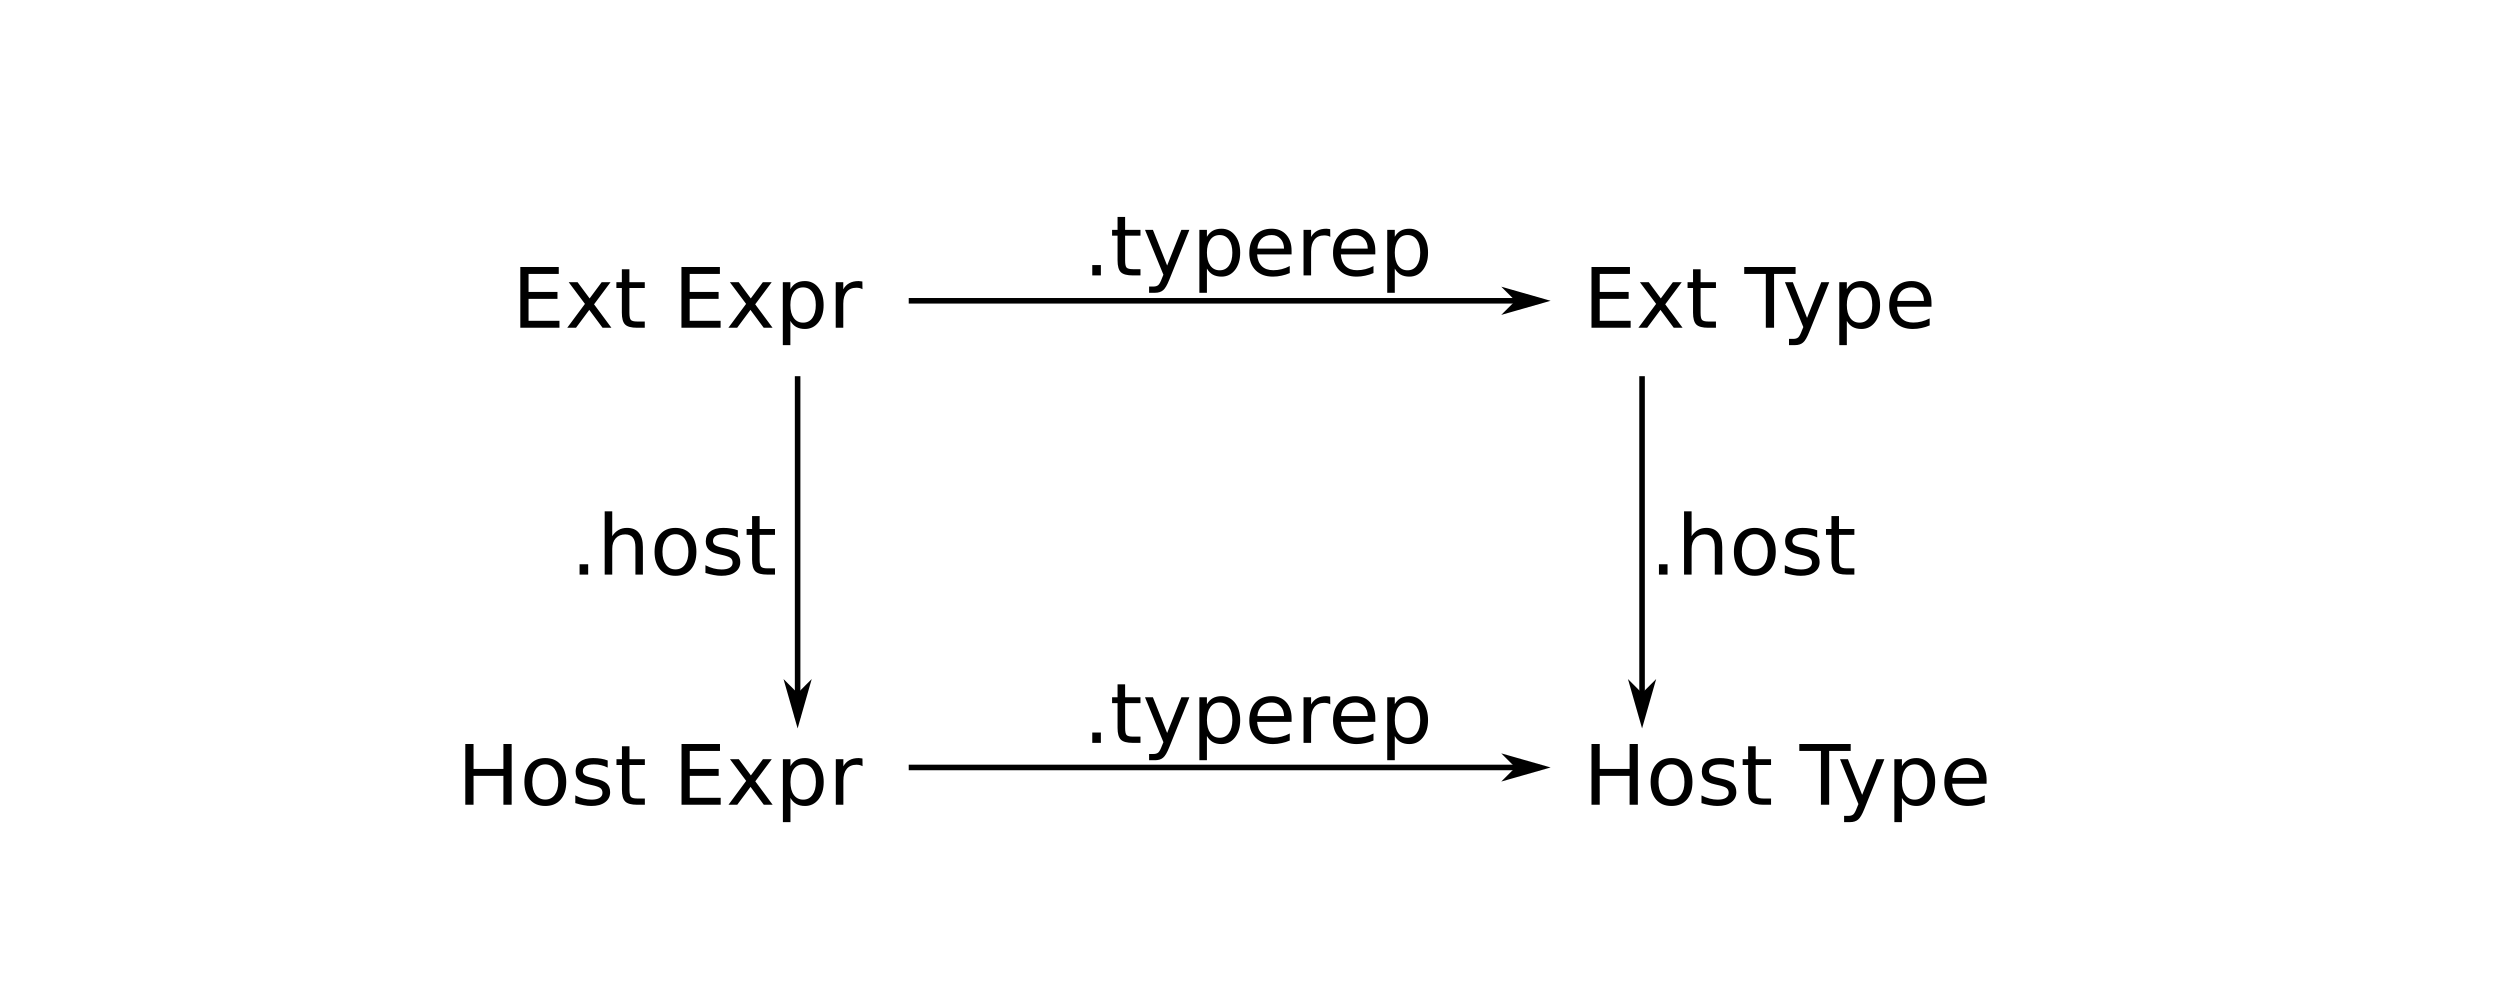
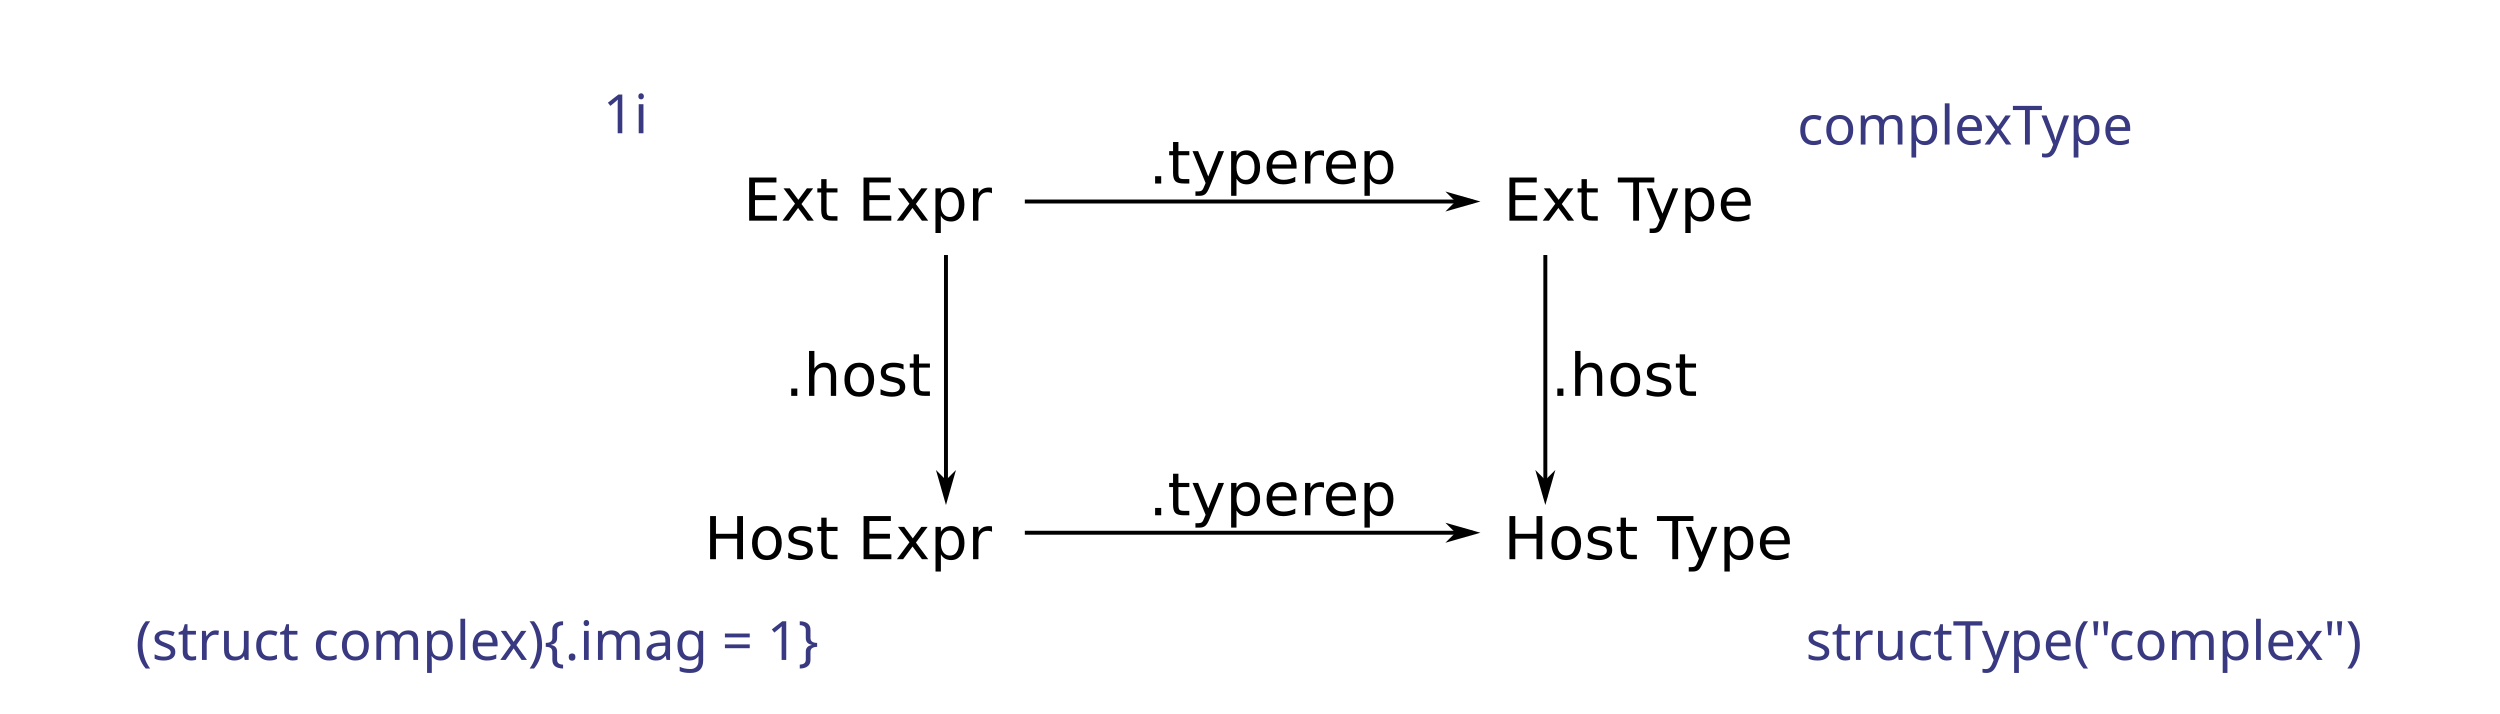
- <svg xmlns="http://www.w3.org/2000/svg" width="5in" height="2in" viewBox="0 0 450 180" id="svg4232" version="1.1">
+ <svg xmlns="http://www.w3.org/2000/svg" width="7.043in" height="2.01in" viewBox="0 0 633.832 180.938" id="svg4232" version="1.1">
  <defs id="defs4234">
    <marker orient="auto" refY="0" refX="0" id="marker18824" style="overflow:visible">
      <path id="path18826" d="M 0,0 5,-5 -12.5,0 5,5 0,0 Z" style="fill:#000000;fill-opacity:1;fill-rule:evenodd;stroke:#000000;stroke-width:1pt;stroke-opacity:1" transform="matrix(-0.4,0,0,-0.4,-4,0)" />
    </marker>
    <marker orient="auto" refY="0" refX="0" id="marker18256" style="overflow:visible">
      <path id="path18258" d="M 0,0 5,-5 -12.5,0 5,5 0,0 Z" style="fill:#000000;fill-opacity:1;fill-rule:evenodd;stroke:#000000;stroke-width:1pt;stroke-opacity:1" transform="matrix(-0.4,0,0,-0.4,-4,0)" />
    </marker>
    <marker orient="auto" refY="0" refX="0" id="marker17700" style="overflow:visible">
      <path id="path17702" d="M 0,0 5,-5 -12.5,0 5,5 0,0 Z" style="fill:#000000;fill-opacity:1;fill-rule:evenodd;stroke:#000000;stroke-width:1pt;stroke-opacity:1" transform="matrix(-0.4,0,0,-0.4,-4,0)" />
    </marker>
    <marker orient="auto" refY="0" refX="0" id="marker17156" style="overflow:visible">
      <path id="path17158" d="M 0,0 5,-5 -12.5,0 5,5 0,0 Z" style="fill:#000000;fill-opacity:1;fill-rule:evenodd;stroke:#000000;stroke-width:1pt;stroke-opacity:1" transform="matrix(-0.4,0,0,-0.4,-4,0)" />
    </marker>
    <marker orient="auto" refY="0" refX="0" id="marker16624" style="overflow:visible">
      <path id="path16626" d="M 0,0 5,-5 -12.5,0 5,5 0,0 Z" style="fill:#000000;fill-opacity:1;fill-rule:evenodd;stroke:#000000;stroke-width:1pt;stroke-opacity:1" transform="matrix(-0.4,0,0,-0.4,-4,0)" />
    </marker>
    <marker orient="auto" refY="0" refX="0" id="marker16104" style="overflow:visible">
      <path id="path16106" d="M 0,0 5,-5 -12.5,0 5,5 0,0 Z" style="fill:#000000;fill-opacity:1;fill-rule:evenodd;stroke:#000000;stroke-width:1pt;stroke-opacity:1" transform="matrix(-0.4,0,0,-0.4,-4,0)" />
    </marker>
    <marker orient="auto" refY="0" refX="0" id="marker15596" style="overflow:visible">
      <path id="path15598" d="M 0,0 5,-5 -12.5,0 5,5 0,0 Z" style="fill:#000000;fill-opacity:1;fill-rule:evenodd;stroke:#000000;stroke-width:1pt;stroke-opacity:1" transform="matrix(-0.4,0,0,-0.4,-4,0)" />
    </marker>
    <marker orient="auto" refY="0" refX="0" id="marker15100" style="overflow:visible">
      <path id="path15102" d="M 0,0 5,-5 -12.5,0 5,5 0,0 Z" style="fill:#000000;fill-opacity:1;fill-rule:evenodd;stroke:#000000;stroke-width:1pt;stroke-opacity:1" transform="matrix(-0.4,0,0,-0.4,-4,0)" />
    </marker>
    <marker orient="auto" refY="0" refX="0" id="marker14616" style="overflow:visible">
      <path id="path14618" d="M 0,0 5,-5 -12.5,0 5,5 0,0 Z" style="fill:#000000;fill-opacity:1;fill-rule:evenodd;stroke:#000000;stroke-width:1pt;stroke-opacity:1" transform="matrix(-0.4,0,0,-0.4,-4,0)" />
    </marker>
    <marker orient="auto" refY="0" refX="0" id="marker14144" style="overflow:visible">
      <path id="path14146" d="M 0,0 5,-5 -12.5,0 5,5 0,0 Z" style="fill:#000000;fill-opacity:1;fill-rule:evenodd;stroke:#000000;stroke-width:1pt;stroke-opacity:1" transform="matrix(-0.4,0,0,-0.4,-4,0)" />
    </marker>
    <marker orient="auto" refY="0" refX="0" id="marker13684" style="overflow:visible">
      <path id="path13686" d="M 0,0 5,-5 -12.5,0 5,5 0,0 Z" style="fill:#000000;fill-opacity:1;fill-rule:evenodd;stroke:#000000;stroke-width:1pt;stroke-opacity:1" transform="matrix(-0.4,0,0,-0.4,-4,0)" />
    </marker>
    <marker orient="auto" refY="0" refX="0" id="marker13236" style="overflow:visible">
      <path id="path13238" d="M 0,0 5,-5 -12.5,0 5,5 0,0 Z" style="fill:#000000;fill-opacity:1;fill-rule:evenodd;stroke:#000000;stroke-width:1pt;stroke-opacity:1" transform="matrix(-0.4,0,0,-0.4,-4,0)" />
    </marker>
    <marker orient="auto" refY="0" refX="0" id="marker12800" style="overflow:visible">
      <path id="path12802" d="M 0,0 5,-5 -12.5,0 5,5 0,0 Z" style="fill:#000000;fill-opacity:1;fill-rule:evenodd;stroke:#000000;stroke-width:1pt;stroke-opacity:1" transform="matrix(-0.4,0,0,-0.4,-4,0)" />
    </marker>
    <marker orient="auto" refY="0" refX="0" id="marker12376" style="overflow:visible">
      <path id="path12378" d="M 0,0 5,-5 -12.5,0 5,5 0,0 Z" style="fill:#000000;fill-opacity:1;fill-rule:evenodd;stroke:#000000;stroke-width:1pt;stroke-opacity:1" transform="matrix(-0.4,0,0,-0.4,-4,0)" />
    </marker>
    <marker orient="auto" refY="0" refX="0" id="marker11964" style="overflow:visible">
      <path id="path11966" d="M 0,0 5,-5 -12.5,0 5,5 0,0 Z" style="fill:#000000;fill-opacity:1;fill-rule:evenodd;stroke:#000000;stroke-width:1pt;stroke-opacity:1" transform="matrix(-0.4,0,0,-0.4,-4,0)" />
    </marker>
    <marker orient="auto" refY="0" refX="0" id="marker11564" style="overflow:visible">
      <path id="path11566" d="M 0,0 5,-5 -12.5,0 5,5 0,0 Z" style="fill:#000000;fill-opacity:1;fill-rule:evenodd;stroke:#000000;stroke-width:1pt;stroke-opacity:1" transform="matrix(-0.4,0,0,-0.4,-4,0)" />
    </marker>
    <marker orient="auto" refY="0" refX="0" id="marker11176" style="overflow:visible">
      <path id="path11178" d="M 0,0 5,-5 -12.5,0 5,5 0,0 Z" style="fill:#000000;fill-opacity:1;fill-rule:evenodd;stroke:#000000;stroke-width:1pt;stroke-opacity:1" transform="matrix(-0.4,0,0,-0.4,-4,0)" />
    </marker>
    <marker orient="auto" refY="0" refX="0" id="marker10800" style="overflow:visible">
      <path id="path10802" d="M 0,0 5,-5 -12.5,0 5,5 0,0 Z" style="fill:#000000;fill-opacity:1;fill-rule:evenodd;stroke:#000000;stroke-width:1pt;stroke-opacity:1" transform="matrix(-0.4,0,0,-0.4,-4,0)" />
    </marker>
    <marker orient="auto" refY="0" refX="0" id="marker10436" style="overflow:visible">
      <path id="path10438" d="M 0,0 5,-5 -12.5,0 5,5 0,0 Z" style="fill:#000000;fill-opacity:1;fill-rule:evenodd;stroke:#000000;stroke-width:1pt;stroke-opacity:1" transform="matrix(-0.4,0,0,-0.4,-4,0)" />
    </marker>
    <marker orient="auto" refY="0" refX="0" id="marker10084" style="overflow:visible">
      <path id="path10086" d="M 0,0 5,-5 -12.5,0 5,5 0,0 Z" style="fill:#000000;fill-opacity:1;fill-rule:evenodd;stroke:#000000;stroke-width:1pt;stroke-opacity:1" transform="matrix(-0.4,0,0,-0.4,-4,0)" />
    </marker>
    <marker orient="auto" refY="0" refX="0" id="marker9744" style="overflow:visible">
      <path id="path9746" d="M 0,0 5,-5 -12.5,0 5,5 0,0 Z" style="fill:#000000;fill-opacity:1;fill-rule:evenodd;stroke:#000000;stroke-width:1pt;stroke-opacity:1" transform="matrix(-0.4,0,0,-0.4,-4,0)" />
    </marker>
    <marker orient="auto" refY="0" refX="0" id="marker9416" style="overflow:visible">
      <path id="path9418" d="M 0,0 5,-5 -12.5,0 5,5 0,0 Z" style="fill:#000000;fill-opacity:1;fill-rule:evenodd;stroke:#000000;stroke-width:1pt;stroke-opacity:1" transform="matrix(-0.4,0,0,-0.4,-4,0)" />
    </marker>
    <marker style="overflow:visible" id="marker9066" refX="0" refY="0" orient="auto">
      <path transform="matrix(-0.4,0,0,-0.4,-4,0)" style="fill:#000000;fill-opacity:1;fill-rule:evenodd;stroke:#000000;stroke-width:1pt;stroke-opacity:1" d="M 0,0 5,-5 -12.5,0 5,5 0,0 Z" id="path9068" />
    </marker>
    <marker style="overflow:visible" id="marker8762" refX="0" refY="0" orient="auto">
      <path transform="matrix(-0.4,0,0,-0.4,-4,0)" style="fill:#000000;fill-opacity:1;fill-rule:evenodd;stroke:#000000;stroke-width:1pt;stroke-opacity:1" d="M 0,0 5,-5 -12.5,0 5,5 0,0 Z" id="path8764" />
    </marker>
    <marker style="overflow:visible" id="marker8470" refX="0" refY="0" orient="auto">
      <path transform="matrix(-0.4,0,0,-0.4,-4,0)" style="fill:#000000;fill-opacity:1;fill-rule:evenodd;stroke:#000000;stroke-width:1pt;stroke-opacity:1" d="M 0,0 5,-5 -12.5,0 5,5 0,0 Z" id="path8472" />
    </marker>
    <marker style="overflow:visible" id="marker8190" refX="0" refY="0" orient="auto">
      <path transform="matrix(-0.4,0,0,-0.4,-4,0)" style="fill:#000000;fill-opacity:1;fill-rule:evenodd;stroke:#000000;stroke-width:1pt;stroke-opacity:1" d="M 0,0 5,-5 -12.5,0 5,5 0,0 Z" id="path8192" />
    </marker>
    <marker style="overflow:visible" id="marker7922" refX="0" refY="0" orient="auto">
      <path transform="matrix(-0.4,0,0,-0.4,-4,0)" style="fill:#000000;fill-opacity:1;fill-rule:evenodd;stroke:#000000;stroke-width:1pt;stroke-opacity:1" d="M 0,0 5,-5 -12.5,0 5,5 0,0 Z" id="path7924" />
    </marker>
    <marker style="overflow:visible" id="marker7666" refX="0" refY="0" orient="auto">
      <path transform="matrix(-0.4,0,0,-0.4,-4,0)" style="fill:#000000;fill-opacity:1;fill-rule:evenodd;stroke:#000000;stroke-width:1pt;stroke-opacity:1" d="M 0,0 5,-5 -12.5,0 5,5 0,0 Z" id="path7668" />
    </marker>
    <marker style="overflow:visible" id="marker7422" refX="0" refY="0" orient="auto">
      <path transform="matrix(-0.4,0,0,-0.4,-4,0)" style="fill:#000000;fill-opacity:1;fill-rule:evenodd;stroke:#000000;stroke-width:1pt;stroke-opacity:1" d="M 0,0 5,-5 -12.5,0 5,5 0,0 Z" id="path7424" />
    </marker>
    <marker style="overflow:visible" id="marker7190" refX="0" refY="0" orient="auto">
      <path transform="matrix(-0.4,0,0,-0.4,-4,0)" style="fill:#000000;fill-opacity:1;fill-rule:evenodd;stroke:#000000;stroke-width:1pt;stroke-opacity:1" d="M 0,0 5,-5 -12.5,0 5,5 0,0 Z" id="path7192" />
    </marker>
    <marker style="overflow:visible" id="marker6970" refX="0" refY="0" orient="auto">
      <path transform="matrix(-0.4,0,0,-0.4,-4,0)" style="fill:#000000;fill-opacity:1;fill-rule:evenodd;stroke:#000000;stroke-width:1pt;stroke-opacity:1" d="M 0,0 5,-5 -12.5,0 5,5 0,0 Z" id="path6972" />
    </marker>
    <marker style="overflow:visible" id="marker6762" refX="0" refY="0" orient="auto">
      <path transform="matrix(-0.4,0,0,-0.4,-4,0)" style="fill:#000000;fill-opacity:1;fill-rule:evenodd;stroke:#000000;stroke-width:1pt;stroke-opacity:1" d="M 0,0 5,-5 -12.5,0 5,5 0,0 Z" id="path6764" />
    </marker>
    <marker style="overflow:visible" id="marker6566" refX="0" refY="0" orient="auto">
      <path transform="matrix(-0.4,0,0,-0.4,-4,0)" style="fill:#000000;fill-opacity:1;fill-rule:evenodd;stroke:#000000;stroke-width:1pt;stroke-opacity:1" d="M 0,0 5,-5 -12.5,0 5,5 0,0 Z" id="path6568" />
    </marker>
    <marker style="overflow:visible" id="marker6382" refX="0" refY="0" orient="auto">
      <path transform="matrix(-0.4,0,0,-0.4,-4,0)" style="fill:#000000;fill-opacity:1;fill-rule:evenodd;stroke:#000000;stroke-width:1pt;stroke-opacity:1" d="M 0,0 5,-5 -12.5,0 5,5 0,0 Z" id="path6384" />
    </marker>
    <marker style="overflow:visible" id="marker6210" refX="0" refY="0" orient="auto">
      <path transform="matrix(-0.4,0,0,-0.4,-4,0)" style="fill:#000000;fill-opacity:1;fill-rule:evenodd;stroke:#000000;stroke-width:1pt;stroke-opacity:1" d="M 0,0 5,-5 -12.5,0 5,5 0,0 Z" id="path6212" />
    </marker>
    <marker style="overflow:visible" id="marker6050" refX="0" refY="0" orient="auto">
      <path transform="matrix(-0.4,0,0,-0.4,-4,0)" style="fill:#000000;fill-opacity:1;fill-rule:evenodd;stroke:#000000;stroke-width:1pt;stroke-opacity:1" d="M 0,0 5,-5 -12.5,0 5,5 0,0 Z" id="path6052" />
    </marker>
    <marker style="overflow:visible" id="marker5902" refX="0" refY="0" orient="auto">
      <path transform="matrix(-0.4,0,0,-0.4,-4,0)" style="fill:#000000;fill-opacity:1;fill-rule:evenodd;stroke:#000000;stroke-width:1pt;stroke-opacity:1" d="M 0,0 5,-5 -12.5,0 5,5 0,0 Z" id="path5904" />
    </marker>
    <marker style="overflow:visible" id="marker5766" refX="0" refY="0" orient="auto">
      <path transform="matrix(-0.4,0,0,-0.4,-4,0)" style="fill:#000000;fill-opacity:1;fill-rule:evenodd;stroke:#000000;stroke-width:1pt;stroke-opacity:1" d="M 0,0 5,-5 -12.5,0 5,5 0,0 Z" id="path5768" />
    </marker>
    <marker style="overflow:visible" id="marker5642" refX="0" refY="0" orient="auto">
      <path transform="matrix(-0.4,0,0,-0.4,-4,0)" style="fill:#000000;fill-opacity:1;fill-rule:evenodd;stroke:#000000;stroke-width:1pt;stroke-opacity:1" d="M 0,0 5,-5 -12.5,0 5,5 0,0 Z" id="path5644" />
    </marker>
    <marker style="overflow:visible" id="marker5530" refX="0" refY="0" orient="auto">
      <path transform="matrix(-0.4,0,0,-0.4,-4,0)" style="fill:#000000;fill-opacity:1;fill-rule:evenodd;stroke:#000000;stroke-width:1pt;stroke-opacity:1" d="M 0,0 5,-5 -12.5,0 5,5 0,0 Z" id="path5532" />
    </marker>
    <marker style="overflow:visible" id="marker5430" refX="0" refY="0" orient="auto">
      <path transform="matrix(-0.4,0,0,-0.4,-4,0)" style="fill:#000000;fill-opacity:1;fill-rule:evenodd;stroke:#000000;stroke-width:1pt;stroke-opacity:1" d="M 0,0 5,-5 -12.5,0 5,5 0,0 Z" id="path5432" />
    </marker>
    <marker style="overflow:visible" id="marker5342" refX="0" refY="0" orient="auto">
      <path transform="matrix(-0.4,0,0,-0.4,-4,0)" style="fill:#000000;fill-opacity:1;fill-rule:evenodd;stroke:#000000;stroke-width:1pt;stroke-opacity:1" d="M 0,0 5,-5 -12.5,0 5,5 0,0 Z" id="path5344" />
    </marker>
    <marker style="overflow:visible" id="marker5266" refX="0" refY="0" orient="auto">
      <path transform="matrix(-0.4,0,0,-0.4,-4,0)" style="fill:#000000;fill-opacity:1;fill-rule:evenodd;stroke:#000000;stroke-width:1pt;stroke-opacity:1" d="M 0,0 5,-5 -12.5,0 5,5 0,0 Z" id="path5268" />
    </marker>
    <marker style="overflow:visible" id="marker5202" refX="0" refY="0" orient="auto">
      <path transform="matrix(-0.4,0,0,-0.4,-4,0)" style="fill:#000000;fill-opacity:1;fill-rule:evenodd;stroke:#000000;stroke-width:1pt;stroke-opacity:1" d="M 0,0 5,-5 -12.5,0 5,5 0,0 Z" id="path5204" />
    </marker>
    <marker style="overflow:visible" id="marker5150" refX="0" refY="0" orient="auto">
      <path transform="matrix(-0.4,0,0,-0.4,-4,0)" style="fill:#000000;fill-opacity:1;fill-rule:evenodd;stroke:#000000;stroke-width:1pt;stroke-opacity:1" d="M 0,0 5,-5 -12.5,0 5,5 0,0 Z" id="path5152" />
    </marker>
    <marker style="overflow:visible" id="marker5110" refX="0" refY="0" orient="auto">
      <path transform="matrix(-0.4,0,0,-0.4,-4,0)" style="fill:#000000;fill-opacity:1;fill-rule:evenodd;stroke:#000000;stroke-width:1pt;stroke-opacity:1" d="M 0,0 5,-5 -12.5,0 5,5 0,0 Z" id="path5112" />
    </marker>
    <marker orient="auto" refY="0" refX="0" id="Arrow1Mend" style="overflow:visible">
      <path id="path4811" d="M 0,0 5,-5 -12.5,0 5,5 0,0 Z" style="fill:#000000;fill-opacity:1;fill-rule:evenodd;stroke:#000000;stroke-width:1pt;stroke-opacity:1" transform="matrix(-0.4,0,0,-0.4,-4,0)" />
    </marker>
  </defs>
-   <g id="layer1" transform="translate(0,-872.3622)">
+   <g id="layer1" transform="translate(96.24212,-875.4014)">
    <text xml:space="preserve" style="font-style:normal;font-weight:normal;font-size:15px;line-height:125%;font-family:'Bitstream Vera Sans';letter-spacing:0px;word-spacing:0px;fill:#000000;fill-opacity:1;stroke:none;stroke-width:1px;stroke-linecap:butt;stroke-linejoin:miter;stroke-opacity:1" x="92.188" y="931.362" id="text4780">
      <tspan id="tspan4782" x="92.188" y="931.362">Ext Expr</tspan>
    </text>
    <text xml:space="preserve" style="font-style:normal;font-weight:normal;font-size:15px;line-height:125%;font-family:'Bitstream Vera Sans';letter-spacing:0px;word-spacing:0px;fill:#000000;fill-opacity:1;stroke:none;stroke-width:1px;stroke-linecap:butt;stroke-linejoin:miter;stroke-opacity:1" x="285" y="931.362" id="text4784">
      <tspan id="tspan4786" x="285" y="931.362">Ext Type</tspan>
    </text>
    <text xml:space="preserve" style="font-style:normal;font-weight:normal;font-size:15px;line-height:125%;font-family:'Bitstream Vera Sans';letter-spacing:0px;word-spacing:0px;fill:#000000;fill-opacity:1;stroke:none;stroke-width:1px;stroke-linecap:butt;stroke-linejoin:miter;stroke-opacity:1" x="82.286" y="1017.219" id="text4788">
      <tspan id="tspan4790" x="82.286" y="1017.219">Host Expr</tspan>
    </text>
    <text xml:space="preserve" style="font-style:normal;font-weight:normal;font-size:15px;line-height:125%;font-family:'Bitstream Vera Sans';letter-spacing:0px;word-spacing:0px;fill:#000000;fill-opacity:1;stroke:none;stroke-width:1px;stroke-linecap:butt;stroke-linejoin:miter;stroke-opacity:1" x="285" y="1017.219" id="text4792">
      <tspan id="tspan4794" x="285" y="1017.219">Host Type</tspan>
    </text>
    <path style="fill:none;fill-rule:evenodd;stroke:#000000;stroke-width:1px;stroke-linecap:butt;stroke-linejoin:miter;stroke-opacity:1;marker-end:url(#Arrow1Mend)" d="m 163.571,926.505 113.571,0" id="path4796" />
    <path id="path5108" d="m 163.571,1010.505 113.571,0" style="fill:none;fill-rule:evenodd;stroke:#000000;stroke-width:1px;stroke-linecap:butt;stroke-linejoin:miter;stroke-opacity:1;marker-end:url(#Arrow1Mend)" />
    <path style="fill:none;fill-rule:evenodd;stroke:#000000;stroke-width:1px;stroke-linecap:butt;stroke-linejoin:miter;stroke-opacity:1;marker-end:url(#marker9066)" d="m 143.571,940.076 0,61.429" id="path9382" />
    <path id="path9414" d="m 295.571,940.076 0,61.429" style="fill:none;fill-rule:evenodd;stroke:#000000;stroke-width:1px;stroke-linecap:butt;stroke-linejoin:miter;stroke-opacity:1;marker-end:url(#marker9066)" />
    <text xml:space="preserve" style="font-style:normal;font-weight:normal;font-size:15px;line-height:125%;font-family:'Bitstream Vera Sans';letter-spacing:0px;word-spacing:0px;fill:#000000;fill-opacity:1;stroke:none;stroke-width:1px;stroke-linecap:butt;stroke-linejoin:miter;stroke-opacity:1" x="195" y="921.934" id="text19404">
      <tspan id="tspan19406" x="195" y="921.934">.typerep</tspan>
    </text>
    <text xml:space="preserve" style="font-style:normal;font-weight:normal;font-size:15px;line-height:125%;font-family:'Bitstream Vera Sans';letter-spacing:0px;word-spacing:0px;fill:#000000;fill-opacity:1;stroke:none;stroke-width:1px;stroke-linecap:butt;stroke-linejoin:miter;stroke-opacity:1" x="195" y="1006.076" id="text19408">
      <tspan id="tspan19410" x="195" y="1006.076">.typerep</tspan>
    </text>
    <text xml:space="preserve" style="font-style:normal;font-weight:normal;font-size:15px;line-height:125%;font-family:'Bitstream Vera Sans';letter-spacing:0px;word-spacing:0px;fill:#000000;fill-opacity:1;stroke:none;stroke-width:1px;stroke-linecap:butt;stroke-linejoin:miter;stroke-opacity:1" x="102.714" y="975.791" id="text19412">
      <tspan id="tspan19414" x="102.714" y="975.791">.host</tspan>
    </text>
    <text xml:space="preserve" style="font-style:normal;font-weight:normal;font-size:15px;line-height:125%;font-family:'Bitstream Vera Sans';letter-spacing:0px;word-spacing:0px;fill:#000000;fill-opacity:1;stroke:none;stroke-width:1px;stroke-linecap:butt;stroke-linejoin:miter;stroke-opacity:1" x="297" y="975.791" id="text19416">
      <tspan id="tspan19418" x="297" y="975.791">.host</tspan>
    </text>
+     <text xml:space="preserve" style="font-style:normal;font-weight:normal;font-size:13.75px;line-height:125%;font-family:sans-serif;letter-spacing:0px;word-spacing:0px;fill:#383980;fill-opacity:1;stroke:none;stroke-width:1px;stroke-linecap:butt;stroke-linejoin:miter;stroke-opacity:1;" x="56.615" y="909.197" id="text4811">
+       <tspan id="tspan4813" x="56.615" y="909.197">1i</tspan>
+     </text>
+     <text xml:space="preserve" style="font-style:normal;font-weight:normal;font-size:13.75px;line-height:125%;font-family:sans-serif;letter-spacing:0px;word-spacing:0px;fill:#383980;fill-opacity:1;stroke:none;stroke-width:1px;stroke-linecap:butt;stroke-linejoin:miter;stroke-opacity:1;" x="-61.956" y="1042.768" id="text4815">
+       <tspan id="tspan4817" x="-61.956" y="1042.768">(struct complex){.imag = 1}</tspan>
+     </text>
+     <text xml:space="preserve" style="font-style:normal;font-weight:normal;font-size:13.75px;line-height:125%;font-family:sans-serif;letter-spacing:0px;word-spacing:0px;fill:#383980;fill-opacity:1;stroke:none;stroke-width:1px;stroke-linecap:butt;stroke-linejoin:miter;stroke-opacity:1;" x="359.472" y="912.054" id="text4819">
+       <tspan id="tspan4821" x="359.472" y="912.054">complexType</tspan>
+     </text>
+     <text xml:space="preserve" style="font-style:normal;font-weight:normal;font-size:13.75px;line-height:125%;font-family:sans-serif;letter-spacing:0px;word-spacing:0px;fill:#383980;fill-opacity:1;stroke:none;stroke-width:1px;stroke-linecap:butt;stroke-linejoin:miter;stroke-opacity:1;" x="361.615" y="1042.768" id="text4823">
+       <tspan id="tspan4825" x="361.615" y="1042.768">structType("complex")</tspan>
+     </text>
  </g>
</svg>
